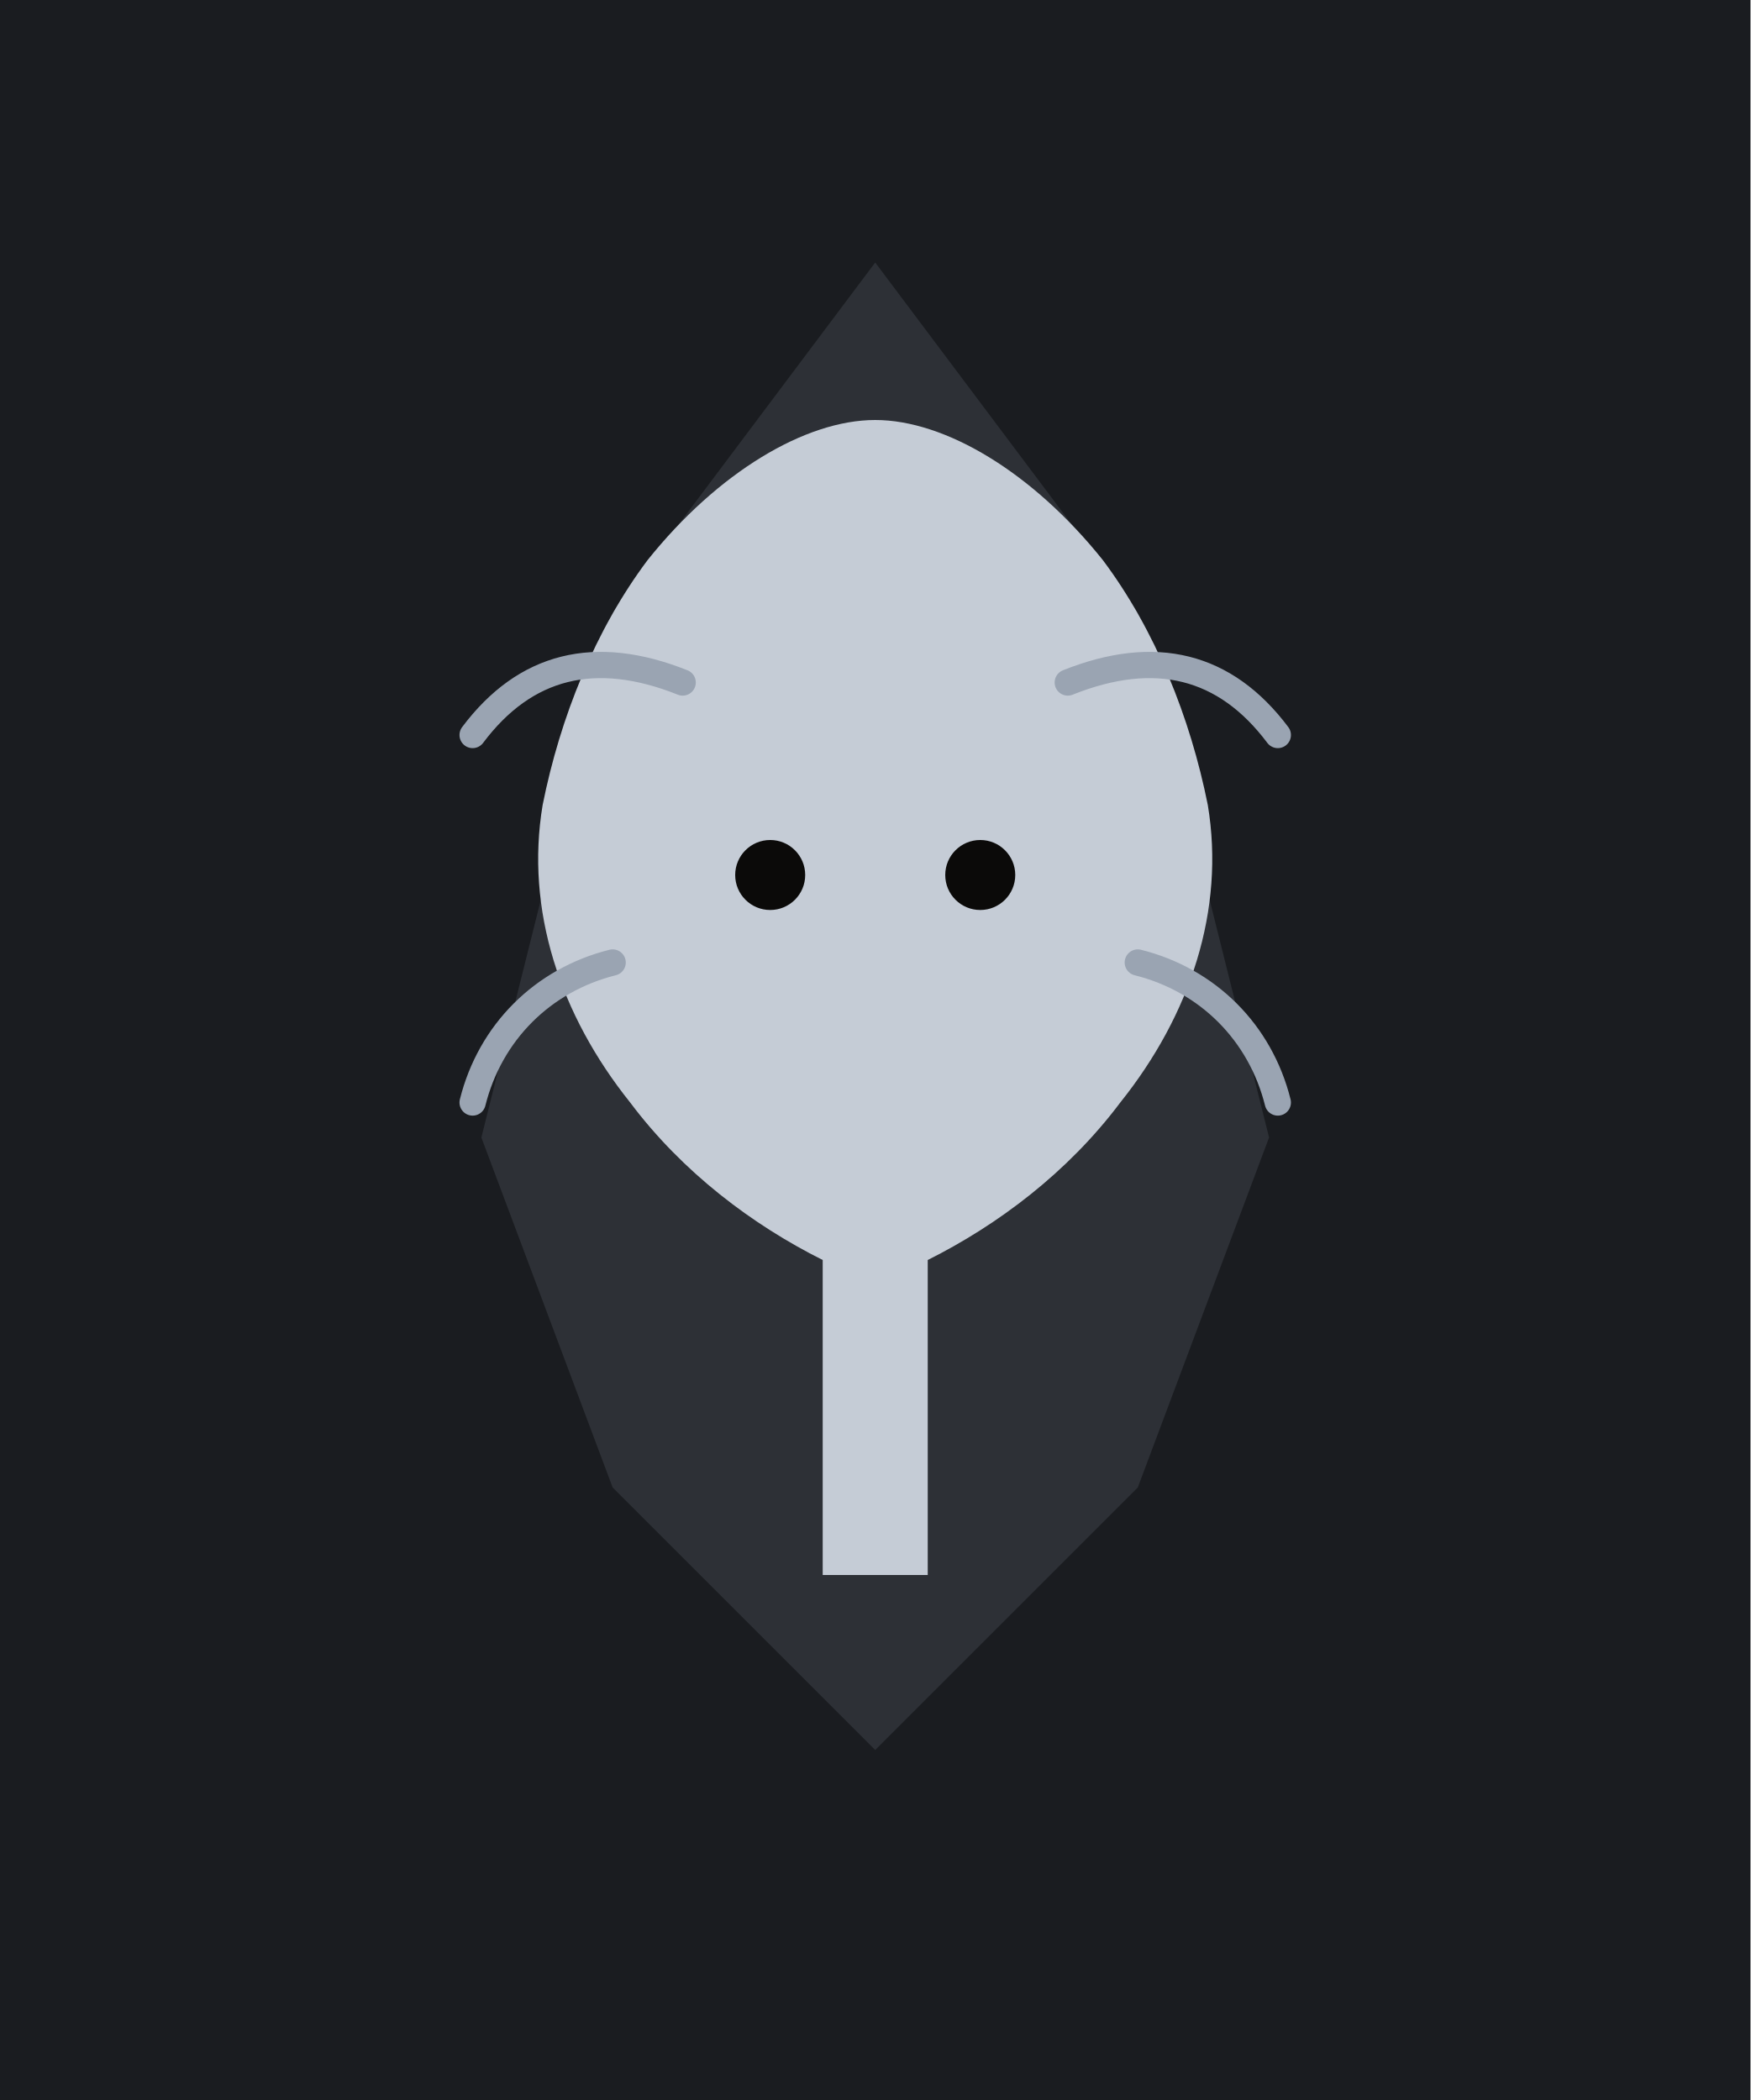
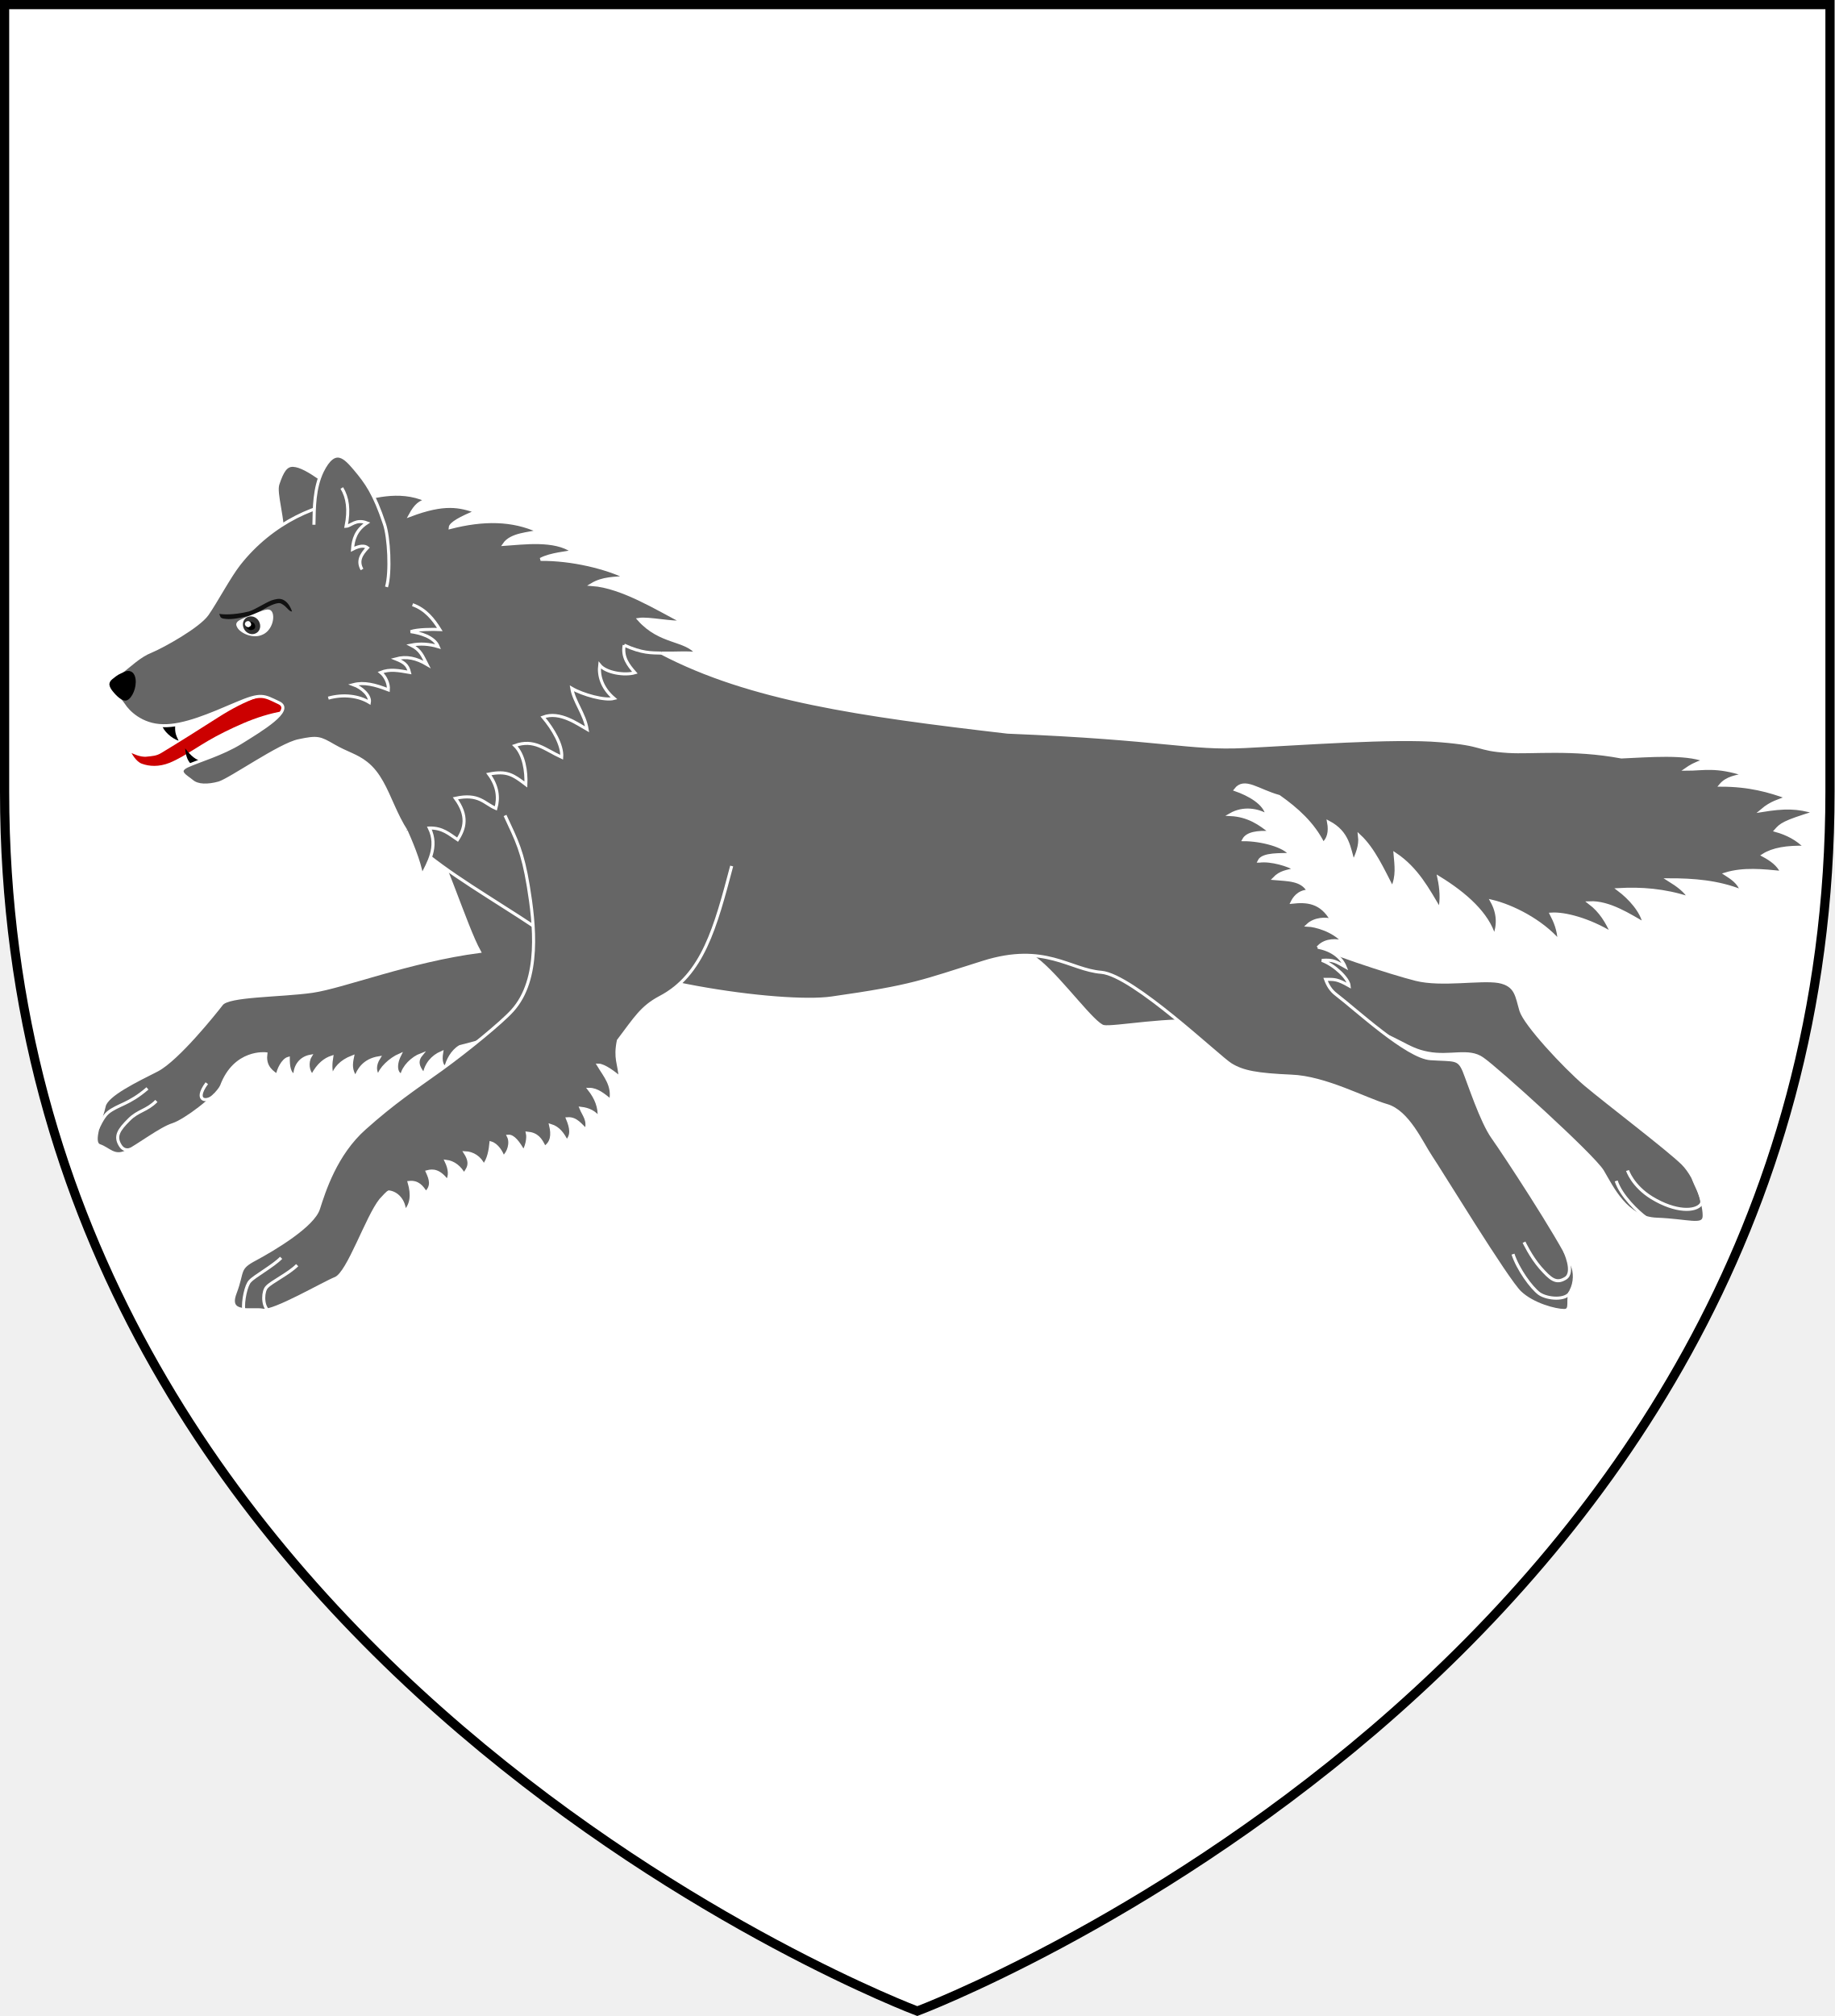
- <svg xmlns="http://www.w3.org/2000/svg" viewBox="0 0 200 240" fill="none">
-   <rect width="200" height="240" fill="#1a1c20" />
-   <path d="M100 30 L130 70 L145 130 L130 170 L100 200 L70 170 L55 130 L70 70 Z" fill="#9aa4b2" opacity=".15" />
-   <path d="M100 48c8 0 18 6 26 16 6 8 10 18 12 28 2 12-2 24-10 34-6 8-14 14-22 18v36h-12v-36c-8-4-16-10-22-18-8-10-12-22-10-34 2-10 6-20 12-28 8-10 18-16 26-16z" fill="#c5ccd6" />
-   <path d="M78 78c-10-4-18-2-24 6M122 78c10-4 18-2 24 6M70 110c-8 2-14 8-16 16M130 110c8 2 14 8 16 16" stroke="#9aa4b2" stroke-width="3" stroke-linecap="round" />
-   <circle cx="88" cy="100" r="4" fill="#0b0a09" />
-   <circle cx="112" cy="100" r="4" fill="#0b0a09" />
+ <svg xmlns="http://www.w3.org/2000/svg" xmlns:xlink="http://www.w3.org/1999/xlink" width="700" height="769.068" version="1.1" id="svg6723">
+   <style id="style_css_sheet" type="text/css">
+ .wolf {
+   fill:#666666;stroke:#ffffff;stroke-width:1;
+ }
+ .detail {
+   fill:none;
+ }
+ .langued {
+   fill:#cc0000;stroke:none;
+ }
+ .armed, .nose {
+   fill:#000000;stroke:none;
+ }
+ </style>
+   <defs id="defs6662">
+     <radialGradient id="rg" gradientUnits="userSpaceOnUse" cx="220" cy="220" r="405">
+       <stop style="stop-color:#fff;stop-opacity:.3" offset="0" id="stop6652" />
+       <stop style="stop-color:#fff;stop-opacity:.2" offset="0.2" id="stop6654" />
+       <stop style="stop-color:#666;stop-opacity:.1" offset="0.6" id="stop6656" />
+       <stop style="stop-color:#000;stop-opacity:.13" offset="1" id="stop6658" />
+     </radialGradient>
+     <path id="shield" d="m 2,2 v 257 c 0,286 298,398 298,398 0,0 298,-112 298,-398 V 2 Z" />
+   </defs>
+   <use xlink:href="#shield" id="use6664" transform="matrix(1.168614,0,0,1.168614,-0.5843072,-0.5843072)" style="fill:#ffffff" x="0" y="0" width="100%" height="100%" />
+   <g class="wolf" id="wolf" transform="matrix(1.168614,0,0,1.168614,-0.5843072,-0.5843072)" style="fill:#666666;stroke:#ffffff;stroke-width:1">
+     <g id="hind-limb">
+       <path d="m 321.6,307.6 c 0,0 11.2,0.7 18.5,7 7.4,6.3 17.5,20.3 20.7,21 3.1,0.7 22.7,-3.1 33.5,-1.4 10.9,1.8 32.9,-4.5 48.3,0.4 15.3,4.8 16.7,8.3 24.1,9.7 7.3,1.4 13.3,-1.4 17.8,1.8 4.6,3.1 36,31.5 39.2,36.7 3.1,5.2 7.7,15.4 17.8,15.7 10.1,0.4 15,2.5 15.4,-0.7 0.3,-3.1 -2.1,-12.6 -7,-17.5 -4.9,-4.8 -24.8,-19.9 -31.8,-25.8 -7,-6 -19.6,-19.6 -21,-24.1 -1.4,-4.6 -1.4,-8.4 -7.3,-9.5 -6,-1 -18.6,1.4 -27,-0.7 -8.3,-2.1 -30,-9.1 -41.6,-14.7 C 409.7,299.9 401,278.6 401,278.6" id="path6666" />
+       <path class="detail" d="m 537.9,398 c -2.6,-1.9 -8.1,-7.1 -9.7,-12 m 3.7,-3.4 c 0,0 1.6,5 7.9,8.9 7.9,4.8 14.3,4.5 16.1,2.1 1.2,-1.6 -2.3,-7 -2.5,-8.5" id="path6668" style="fill:none" />
+     </g>
+     <g id="right-forelimb">
+       <path d="m 136.6,263.3 c 8.7,15.7 15.8,39.5 20.4,47.8 -22.8,3 -44.3,11.5 -54.5,13 -10.63,1.5 -27.44,1.2 -29.66,4.2 -2.23,2.9 -14.34,18 -21.01,21.5 -6.68,3.4 -16.57,8.1 -17.31,11.8 -0.74,3.7 -4.45,11.9 -1.48,12.9 2.97,1 4.7,3.9 8.65,2 3.96,-2 11.37,-7.7 15.33,-8.9 3.95,-1.3 14.09,-8.9 15.82,-12.6 4.37,-11.7 14.46,-10.5 14.46,-10.5 -0.41,3.2 0.79,5.3 3.77,7.1 0.18,-1.8 1.78,-5.1 3.55,-5.6 0,2.1 0.17,5.1 2.15,5.6 0,-3.1 1.83,-5.7 5.03,-6.3 -1.2,2 -0.8,5.1 0.7,6.3 1.9,-3.7 4.2,-5.3 6.3,-6 -0.3,1.8 -0.5,4.5 0.3,6.1 0.8,-2.4 2.6,-4.7 6.5,-6.2 -0.5,2.4 -0.7,4.3 1,6.8 0.9,-2.5 2.7,-5.7 7.6,-6.5 -1.5,2.4 -1.4,4.6 -0.1,6.1 0.4,-2.5 3.9,-5.7 6.9,-7 -1.8,3.6 -1,6.3 0.7,6.6 0.5,-2.7 3.4,-5.6 6.3,-6.7 -2.3,2.8 0,5.2 1,6.6 0.5,-3.5 2.7,-6 5.7,-7.3 -0.5,3 0.2,4.4 1.3,5.2 0.5,-2.6 2.2,-5.7 4.6,-7.1 h -0.1 c 11.9,-3 35,-9.8 36.5,-12 1.8,-2.4 6.5,-5.4 5.2,-11.8 -1.2,-6.4 -6.6,-29.4 1,-34.6 7.7,-5.2 12.4,-11.6 12.4,-11.6" id="path6671" />
+       <path class="detail" d="m 68.02,354.1 c -4.5,6.1 0.36,6.5 2.71,3.7 M 32.39,369 c 0,0 1.64,-3.9 3.36,-5.3 3.39,-2.7 6.77,-2.6 12.89,-7.9 m -5.39,19.8 c 0,0 -2.08,1.1 -3.49,-1.2 -1.87,-3 -0.44,-5.1 2.88,-8.4 2.96,-3 5.78,-2.9 8.92,-6.1" id="path6673" style="fill:none" />
+     </g>
+     <path id="right-ear" d="m 93.16,179.1 c -0.1,-10 -2.95,-17.5 -1.92,-20.6 1.41,-4.2 2.62,-6.2 4.98,-6.1 2.36,0.1 5.38,1.9 8.98,4.4 5.3,3.7 9.8,6.9 13.6,15.6" />
+     <path class="langued" d="m 43.44,246.3 c 0,0 1.41,2.8 3.36,3.5 2.46,0.9 5.57,1.1 9.1,-0.3 5.54,-2.3 10.02,-6.2 17.98,-10.1 7.93,-3.9 16.28,-7.4 26.82,-7.4 l -5.91,-5.4 c -6.44,-0.4 -13.8,2.2 -23.08,8.1 -5.81,3.7 -12.72,8.1 -18.55,11.6 -1.63,1 -2.95,1 -4.73,1.2 -2.13,0.3 -4.99,-1.2 -4.99,-1.2 z" id="path6677" style="fill:#cc0000;stroke:none" />
+     <g class="armed" id="g6683" style="fill:#000000;stroke:none">
+       <path d="m 63.53,250.5 c -1.76,-1.3 -2.38,-3.2 -2.57,-5.7 1.76,2.3 3.47,4 6.18,4.4" id="path6679" />
+       <path d="m 53.36,237.2 c 0.52,1.9 3.06,4.3 5.45,5.1 -1.08,-2.2 -1.29,-3 -1.04,-5.9" id="path6681" />
+     </g>
+     <g id="body">
+       <path d="m 139.7,163.8 c -9.1,-4.1 -18.5,-0.7 -23.3,0.3 -11.6,0.1 -27.16,6.9 -37.88,20.6 -3.14,4 -7.55,12.3 -10.35,16.3 -2.8,4 -14.47,10.5 -18.35,12.1 -3.81,1.5 -6.86,4.6 -10.14,7.1 -1.33,1 -2.97,1.8 -3.85,3.2 -0.87,1.4 3.64,4.9 5.07,7.2 1.37,2.2 5.77,6.7 12.76,6.8 6.99,0.2 15.73,-3.7 23.95,-7.2 8.21,-3.5 8.9,-2.7 13.94,-0.3 5.1,2.4 -5.85,8.9 -12.43,13 -6.12,3.8 -13.91,6 -17.54,7.7 -3.71,1.8 -0.17,3.4 1.6,4.9 1.88,1.6 5.18,1.6 8.83,0.6 3.69,-1.1 19.95,-12.6 26.05,-13.8 6.14,-1.3 6.84,-1 11.34,1.6 4.5,2.6 7.4,3.1 10.7,5.7 8.5,6.7 8.2,20.6 20.1,30.1 11.9,9.4 25.6,16.8 40.8,27.4 19.9,14 74.9,21.5 91,19.2 26.8,-3.8 29.5,-5.4 49.6,-11.7 20.1,-6.3 28.2,2.5 38.5,3.3 10.3,0.9 38.3,27.7 42.2,30.1 4,2.5 8.7,3.3 19.8,3.8 11.1,0.4 24.2,7.6 31.2,9.6 6.9,2 11.3,12.1 14.3,16.6 3,4.4 25,40.5 29.2,44.4 4.2,4 11.6,5.9 14.4,5.9 2.7,0 0.7,-3.7 2.2,-6.4 1.5,-2.8 1.4,-6.3 0.4,-8.4 -4.7,-9.9 -22.2,-36.5 -25.9,-41.7 -3.7,-5.2 -7.7,-17.6 -9.4,-21.8 -1.8,-4.2 -3.2,-3.4 -10.9,-3.9 -7.7,-0.5 -24.7,-16.3 -30.9,-21 -1.7,-1.3 -2.7,-3 -3.4,-4.9 h 0.1 c 2.9,0 3.7,-0.1 7.6,2.1 -0.2,-2.3 -4.6,-6.7 -8.9,-8.3 3.9,-0.3 4.7,0.5 7.6,2.1 -1.2,-3 -4.2,-5.4 -8.5,-6.3 0,-0.1 0,-0.2 -0.1,-0.3 2.4,-2.4 6,-2.1 8.1,-1.5 -3.4,-3.9 -9.3,-5.4 -11.7,-5.5 2.2,-2.1 6.1,-2.3 7.9,-1.5 -3.5,-6.3 -8.3,-6.5 -13,-6 0.5,-1 1.9,-3.5 5.3,-3.6 -2.1,-3.9 -6.8,-3.7 -11.2,-4.1 2.1,-2.2 4.2,-2.3 6.9,-3 -2,-1.4 -7.9,-3.2 -11.7,-2.7 h -0.1 c 1.2,-2.5 7.3,-2 10.2,-2.2 -1.9,-2.8 -9.5,-4.8 -15.2,-4.8 1.1,-2 4.3,-2.6 8.9,-2.3 -3.6,-3 -7.5,-5.6 -13.2,-5.9 4.2,-2.4 9,-1.5 11.9,0.3 -0.6,-4 -6,-6.9 -10.3,-8.4 2.9,-3.8 7.3,0.3 14.2,2.2 5.8,4.1 11.1,8.8 14.4,15.4 1.7,-1.4 2.4,-3.8 1.8,-7 6.4,3.4 6.6,8.3 8.1,13.1 1.1,-2.6 2.4,-5.3 2,-8.6 4.5,4.2 7.5,10.8 10.7,17 1.8,-3.9 1.2,-7.5 0.9,-11.1 7.2,4.8 10.7,11.6 14.6,18.1 0.7,-3.2 0.5,-6.7 -0.3,-10.4 8.8,5.4 16,11.9 18.1,19.3 1.5,-4 1.3,-7.8 -0.8,-11.6 6.7,1.6 16.1,6.3 22,13.1 -0.2,-3.8 -1.3,-6.4 -2.6,-8.9 4.4,-0.3 12.4,1.8 19.9,6.4 -1.7,-3.8 -3.7,-7.3 -7.4,-10.1 6.4,-0.3 13.2,4.2 17.8,6.8 -0.7,-4 -4.7,-8.4 -8.3,-11.1 7.3,-0.4 14.9,0.1 23.1,2.8 -1.2,-2.3 -3.8,-4.2 -6.7,-6 8.1,0 16,0.6 23.8,3.7 -1,-2.9 -3.3,-4.3 -5.3,-5.6 5.9,-1.8 12.2,-1.1 18.4,-0.5 -1.2,-2.6 -3.5,-4.2 -6.1,-5.6 3.1,-2 7.8,-2.8 13.8,-2.6 -2.7,-2.8 -6.1,-4.5 -9.7,-5.5 1.7,-1.9 2.4,-2.7 12.9,-5.9 -5.8,-1.8 -10.1,-1.8 -17.5,-0.6 3.3,-2.8 5.6,-3.1 8.3,-4.3 -5.8,-2.1 -12.3,-4 -21.7,-4 2,-2.4 5.1,-2.8 7.9,-3.4 -9.5,-3.1 -13.4,-1.8 -19.1,-1.8 1.3,-0.9 2.5,-1.7 6,-2.9 -6.3,-2.5 -18.2,-1.5 -27.2,-1.1 -16.1,-3 -29.1,-1.3 -37,-1.8 -10.8,-0.7 -7.2,-2.3 -22.2,-3.5 -15,-1.3 -45.4,1 -63.8,1.9 -18.3,0.9 -25.7,-2.6 -77.4,-4.7 -48.2,-5.6 -84.1,-10.7 -113,-25.8 5.1,0.1 8.3,-0.3 11.6,0.2 -3.7,-4.9 -12,-3.3 -19,-11.2 3.1,-0.5 11.2,1.3 14.3,0.8 -7.7,-3.9 -19.7,-11.5 -29.6,-12.2 3.5,-2.1 7.4,-2 11.2,-2.3 -6.6,-3.2 -17.7,-6 -28,-5.9 3.4,-1.8 8.8,-2.1 10.5,-2.6 -5.9,-4.2 -16.2,-2.7 -22.4,-2.3 2.3,-3.4 8.2,-3.4 11.2,-4.3 -8.5,-3.9 -17.9,-4 -28.8,-1.2 0.1,-1.3 3.5,-3.2 8.5,-5.2 -5.4,-1.8 -10.2,-3.1 -21.6,1.2 1.9,-3.5 3.3,-4.3 5.3,-4.9 z" id="path6685" />
+       <path d="m 133.1,271.7 c 1.2,2.7 4.4,10 5.1,14.8 2.1,-4.3 5.5,-9.5 2.5,-15.7 4.3,-0.1 6.5,2 9.2,3.8 2.4,-3.7 3.5,-7.8 -0.7,-13.5 7.7,-1.7 9.4,1.7 13.2,3.3 1,-3.5 0.6,-7.3 -2.3,-11.2 6,-1.2 8,0.3 12.1,3.4 0.2,-4.2 -0.6,-9.8 -3.6,-12.7 6.3,-2.3 9.8,1.3 15.3,3.8 0.3,-3.9 -2.8,-9.2 -6.1,-13.1 5.5,-2.1 11.5,2.4 14.4,4 -0.8,-5 -4.3,-9.1 -5,-13.4 3.6,2.1 10.8,4.1 13.8,3.3 -4.1,-3.5 -5.1,-7.6 -4.7,-10.9 2,2.5 8.1,3.5 11.5,2.5 -2.2,-2.5 -4.2,-5.1 -3.5,-9 v 0" id="path6687" />
+       <path class="detail" d="m 216.5,213.7 c -3.3,-0.1 -6.3,0.1 -12.2,-2.6" id="path6689" style="fill:none" />
+       <path class="detail" d="m 107.7,228.4 c 5,-1.4 10,-0.7 13.4,1.4 0.4,-2.2 -2.4,-4.8 -5.2,-5.8 3.5,-0.9 7,0 11.4,1.7 0.2,-2 -1,-4.5 -2.5,-5.7 3,-1.2 5.9,-0.6 9.4,0 -0.6,-2.6 -2,-3.4 -4.5,-4.4 3.6,-1 6.8,-0.2 10.2,1.8 -1.4,-2.7 -2,-4.7 -5.2,-6.3 3,-0.6 5.9,-0.4 8.9,0.5 -1.3,-3.2 -6,-4.5 -9,-4.9 2.2,-0.8 7.2,-0.8 9.5,-0.7 -2,-3.2 -4.6,-6.6 -8.9,-8.1" id="path6691" style="fill:none" />
+       <path class="detail" d="m 513.2,422.3 c -1.3,2.8 -7.5,2.3 -10.1,0.5 -2.6,-1.9 -7,-8 -8.6,-12.9 m 16.8,-1.2 c 0,0 3.5,7.2 0.3,9.1 -3.1,1.9 -4.9,0.2 -8.2,-3.5 -3.1,-3.6 -5.3,-8.3 -5.3,-8.3" id="path6693" style="fill:none" />
+     </g>
+     <g id="left-forelimb">
+       <path d="m 165.4,266.7 c 3.9,8.4 5.7,11.7 7.6,23.1 2,12.2 4.1,30.3 -5.2,40.6 -3.4,3.8 -14.5,12.9 -23.2,19.2 -8.8,6.3 -15.6,10.8 -25,19.2 -9.5,8.4 -13.3,20.6 -15.1,26.2 -1.7,5.6 -14.64,13.3 -20.6,16.5 -5.92,3.1 -3.86,3.8 -6.64,11.1 -2.81,7.4 5.59,4.9 9.09,5.6 3.49,0.7 19.55,-8.7 23.75,-10.4 4.2,-1.8 10.2,-20 14.7,-25.6 2.7,-3 2.7,-2.6 2.7,-2.6 2.6,0.3 5,2.8 5.1,6.5 2.3,-2.3 2.7,-5.5 1.5,-9.6 2.8,-0.3 4.2,1.4 5.4,3.4 2.4,-2.2 1.6,-4.5 0.5,-6.9 1.9,-0.5 3.9,-0.4 6.5,3 1.1,-1.6 0.9,-3.9 -0.3,-6.4 2.4,0.3 4.5,1.9 5.8,4.4 0.8,-1.6 3,-3.2 0.4,-7.2 2.4,0.1 4.8,1.5 6,4.2 1.7,-1.9 2.2,-5.3 2.4,-7.4 2,0.6 3.5,3.1 4,4.7 1.8,-1.5 2.8,-4.7 1.7,-6.9 1.6,-0.1 3.3,2.1 4.9,5 1,-1.3 1.7,-4.3 1.3,-6 3.1,0.3 4.3,1.9 5.6,4.7 2.5,-1.6 2.7,-4.2 2,-7.2 2.6,0.8 4,2.8 5.2,5.2 2,-2 1.5,-4.5 0.3,-7.4 2.9,-0.2 4.3,2.2 6.1,3.7 0.9,-3.3 -0.8,-4.9 -1.7,-7.1 2.6,0.3 4.5,1.3 5.9,3.2 0.3,-3.5 -1,-6.6 -3.2,-9.4 2.6,0 4.8,1.9 7,3.7 1,-5 -1.9,-8.1 -4,-11.6 1.8,0 5.3,2.6 7.1,4.2 -0.3,-4.8 -1.8,-6.3 -0.6,-12.2 5.6,-7.4 7.6,-10.9 13.6,-14.1 14,-7.3 18.1,-22.9 23.4,-42.9" id="path6696" />
+       <path class="detail" d="m 80.06,428.1 c -0.32,-2.9 0.8,-8.2 2.1,-9.4 1.43,-1.6 7.5,-4.9 10.13,-7.6 m -4.34,17.1 c -1.89,-1.8 -1.59,-6.4 -0.29,-7.6 1.43,-1.6 7.24,-4.4 9.87,-7.1" id="path6698" style="fill:none" />
+     </g>
+     <g id="left-ear">
+       <path d="m 126.7,192.1 c 1.4,-4.7 0.8,-16.3 -0.7,-20.6 -3.3,-9.9 -5.9,-13.5 -9.6,-17.9 -3.1,-3.6 -6.5,-7.7 -10.7,0.8 -2.6,5.5 -2.6,11.7 -2.7,17.4" id="path6701" />
+       <path class="detail" d="m 112.1,159.8 c 1.9,3.1 2.5,7.1 1.4,12.5 1.6,-0.1 3.2,-2.5 6.8,-1.1 -3.5,2.3 -4.5,5.3 -4.7,8.6 2.5,-1.3 4,-1.2 4.9,-0.5 -2,2.1 -3.4,4.3 -1.8,7.1" id="path6703" style="fill:none" />
+     </g>
+     <g id="eye">
+       <g style="stroke:none" id="g6716">
+         <path style="fill:#111111" d="m 73.93,202.5 c -1.4,-0.1 -1.49,-0.7 -1.49,-0.7 l -0.36,-0.9 0.95,0.1 v 0 0 c 0,0 3.53,0.4 8.76,-0.9 2.22,-0.7 4.88,-2.6 7.34,-3.6 1.31,-0.4 2.62,-0.8 3.83,-0.2 1.22,0.6 2.19,1.8 2.9,3.8 -1.07,0.1 -1.63,-1.6 -3.45,-2.5 -0.66,-0.4 -1.51,-0.2 -2.65,0.2 -2.23,0.8 -4.84,2.8 -7.51,3.6 -4.95,1.3 -7.03,1.3 -8.32,1.1 z" id="path6706" />
+         <path style="fill:#ffffff" d="m 77.86,205.1 c 0.77,1.9 4.91,4 8.06,2.7 3.31,-1.2 4.37,-5.5 3.49,-7.4 -0.89,-1.9 -3.36,-0.5 -6.62,0.8 -3.14,1.3 -5.98,2 -4.93,3.9 z" id="path6708" />
+         <path style="fill:#333333" d="m 79.97,205.3 a 2.944,2.695 53.07 0 0 3.64,2.1 2.944,2.695 53.07 0 0 1.65,-3.6 2.944,2.695 53.07 0 0 -3.58,-2 2.944,2.695 53.07 0 0 -1.71,3.5 z" id="path6710" />
+         <path style="fill:#000000" d="m 82.01,203.4 c 0.62,0 1.51,0.3 1.71,1.1 0.31,0.8 -0.11,1.5 -0.85,1.6 -0.74,0.3 -1.57,-0.2 -1.88,-0.8 -0.2,-0.8 0.28,-1.6 1.02,-1.9 z" id="path6712" />
+         <path style="fill:#ffffff" d="m 81.17,203.3 c 0.46,-0.2 1.07,0.1 1.27,0.7 0.21,0.6 -0.15,1 -0.66,1.2 -0.46,0.2 -1.01,-0.2 -1.27,-0.7 -0.2,-0.6 0.21,-1.1 0.66,-1.2 z" id="path6714" />
+       </g>
+     </g>
+     <path class="nose" d="m 41.16,219.8 c 1.3,-0.6 3.15,-0.4 3.59,2.3 0.43,2.7 -1.05,6.3 -2.8,7 -1.39,0.5 -3.29,-1.2 -4.77,-3.1 -0.85,-1.1 -1.55,-2.5 -0.12,-3.7 2.2,-1.8 2.18,-1.6 4.1,-2.5 z" id="path6719" style="fill:#000000;stroke:none" />
+   </g>
+   <use id="shine" xlink:href="#shield" style="fill:none;stroke:#000000;stroke-width:3" transform="matrix(1.168614,0,0,1.168614,-0.5843072,-0.5843072)" x="0" y="0" width="100%" height="100%" />
</svg>
